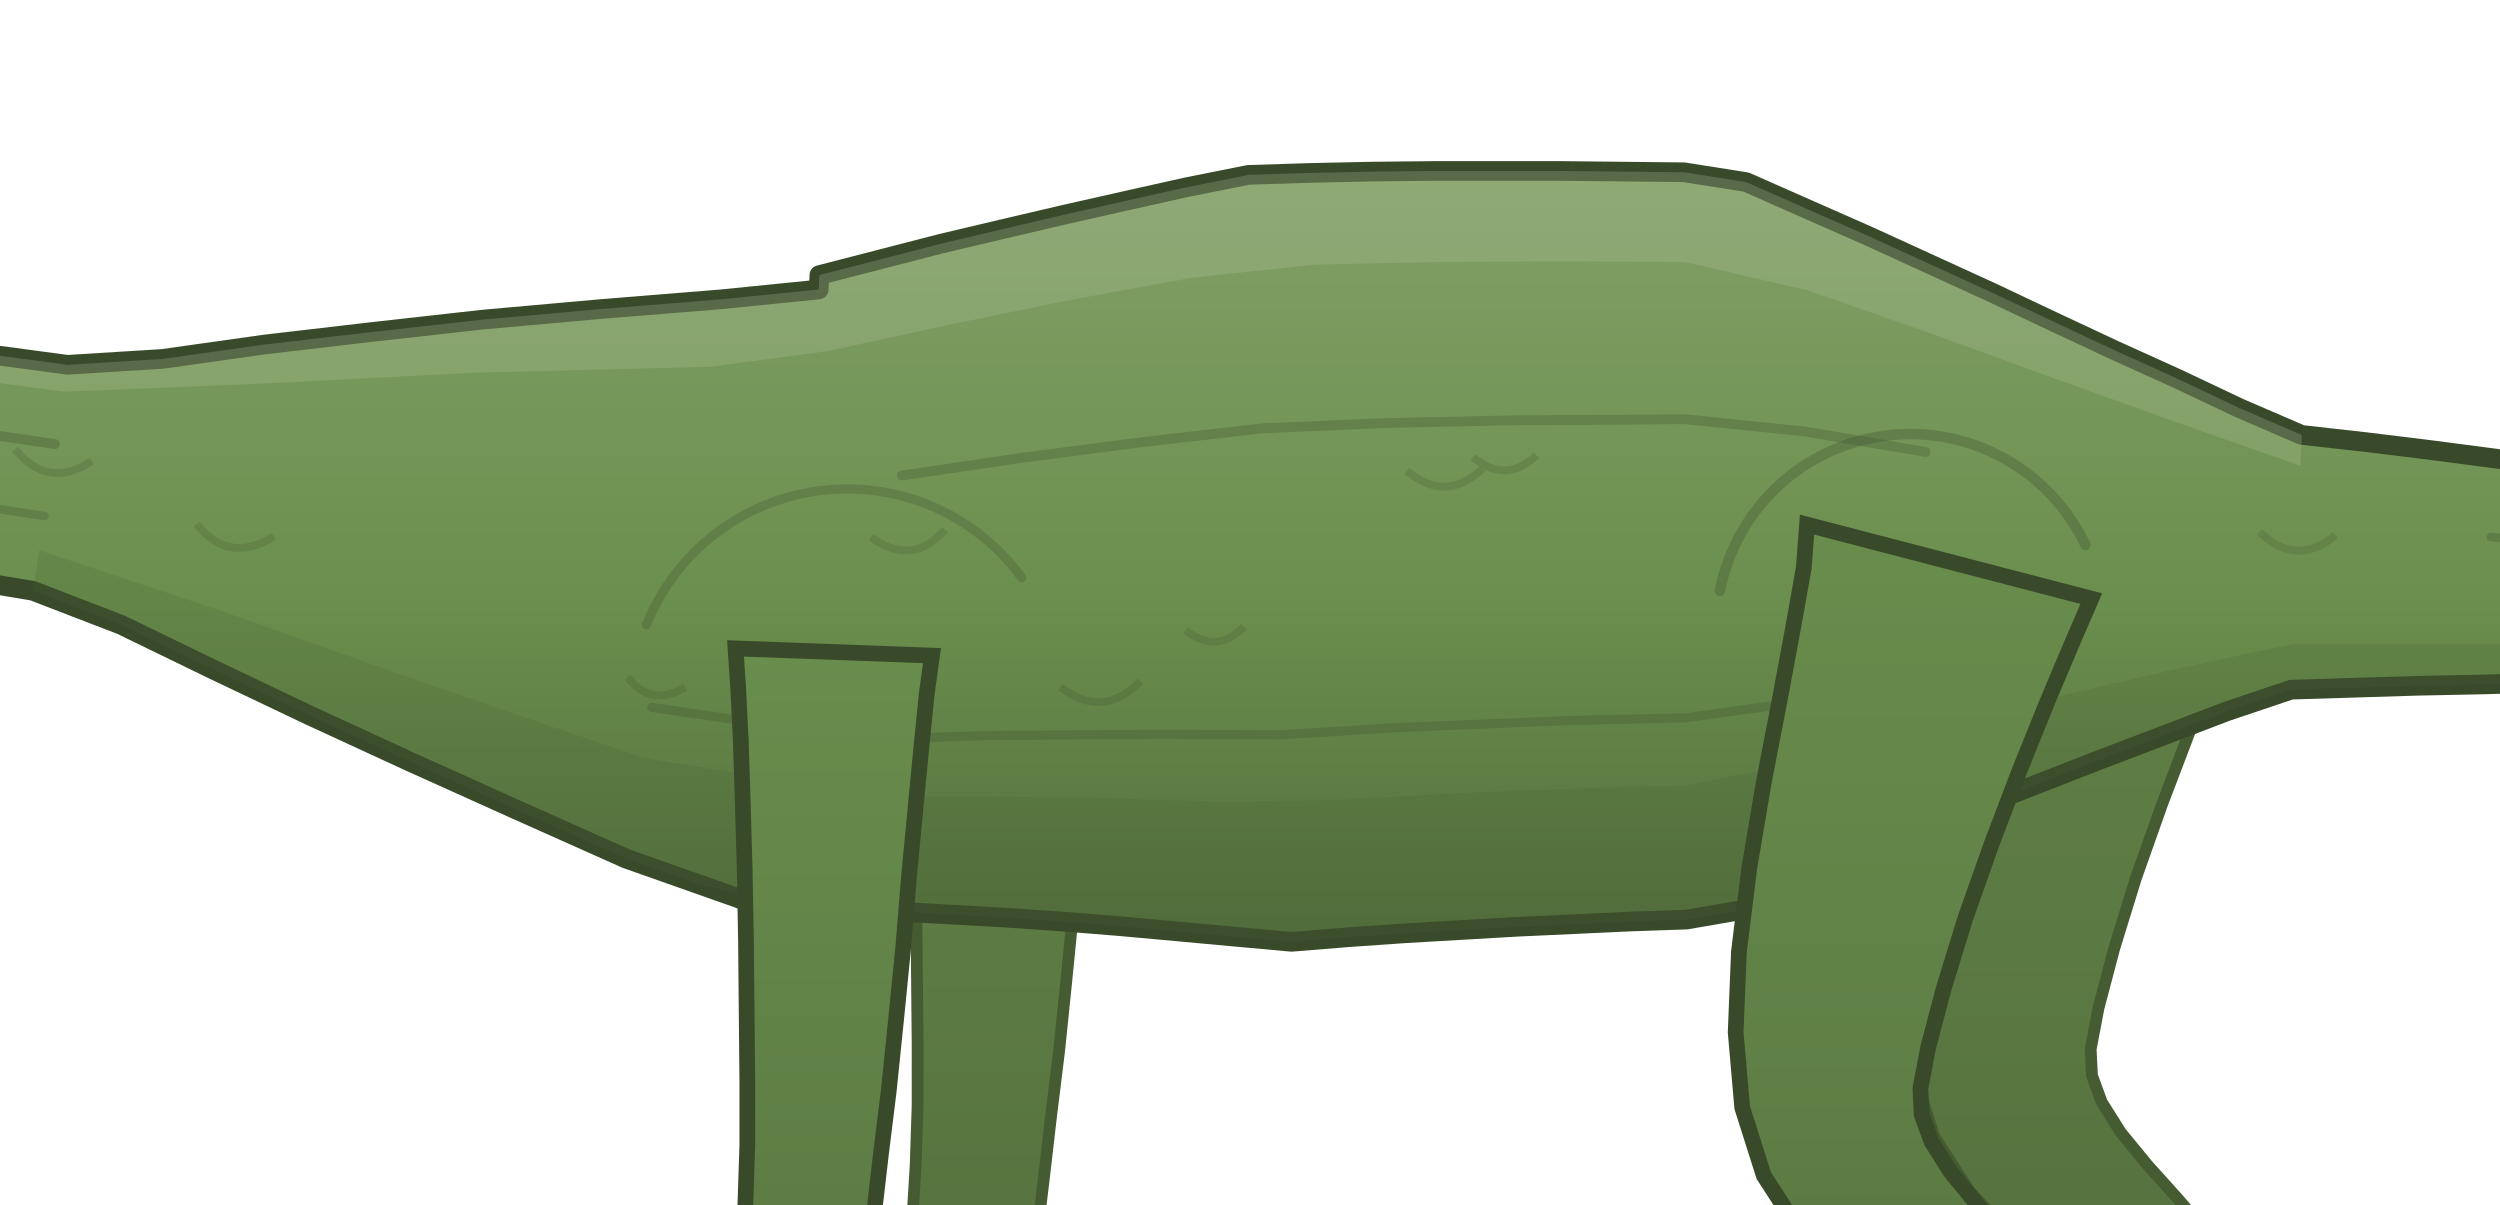
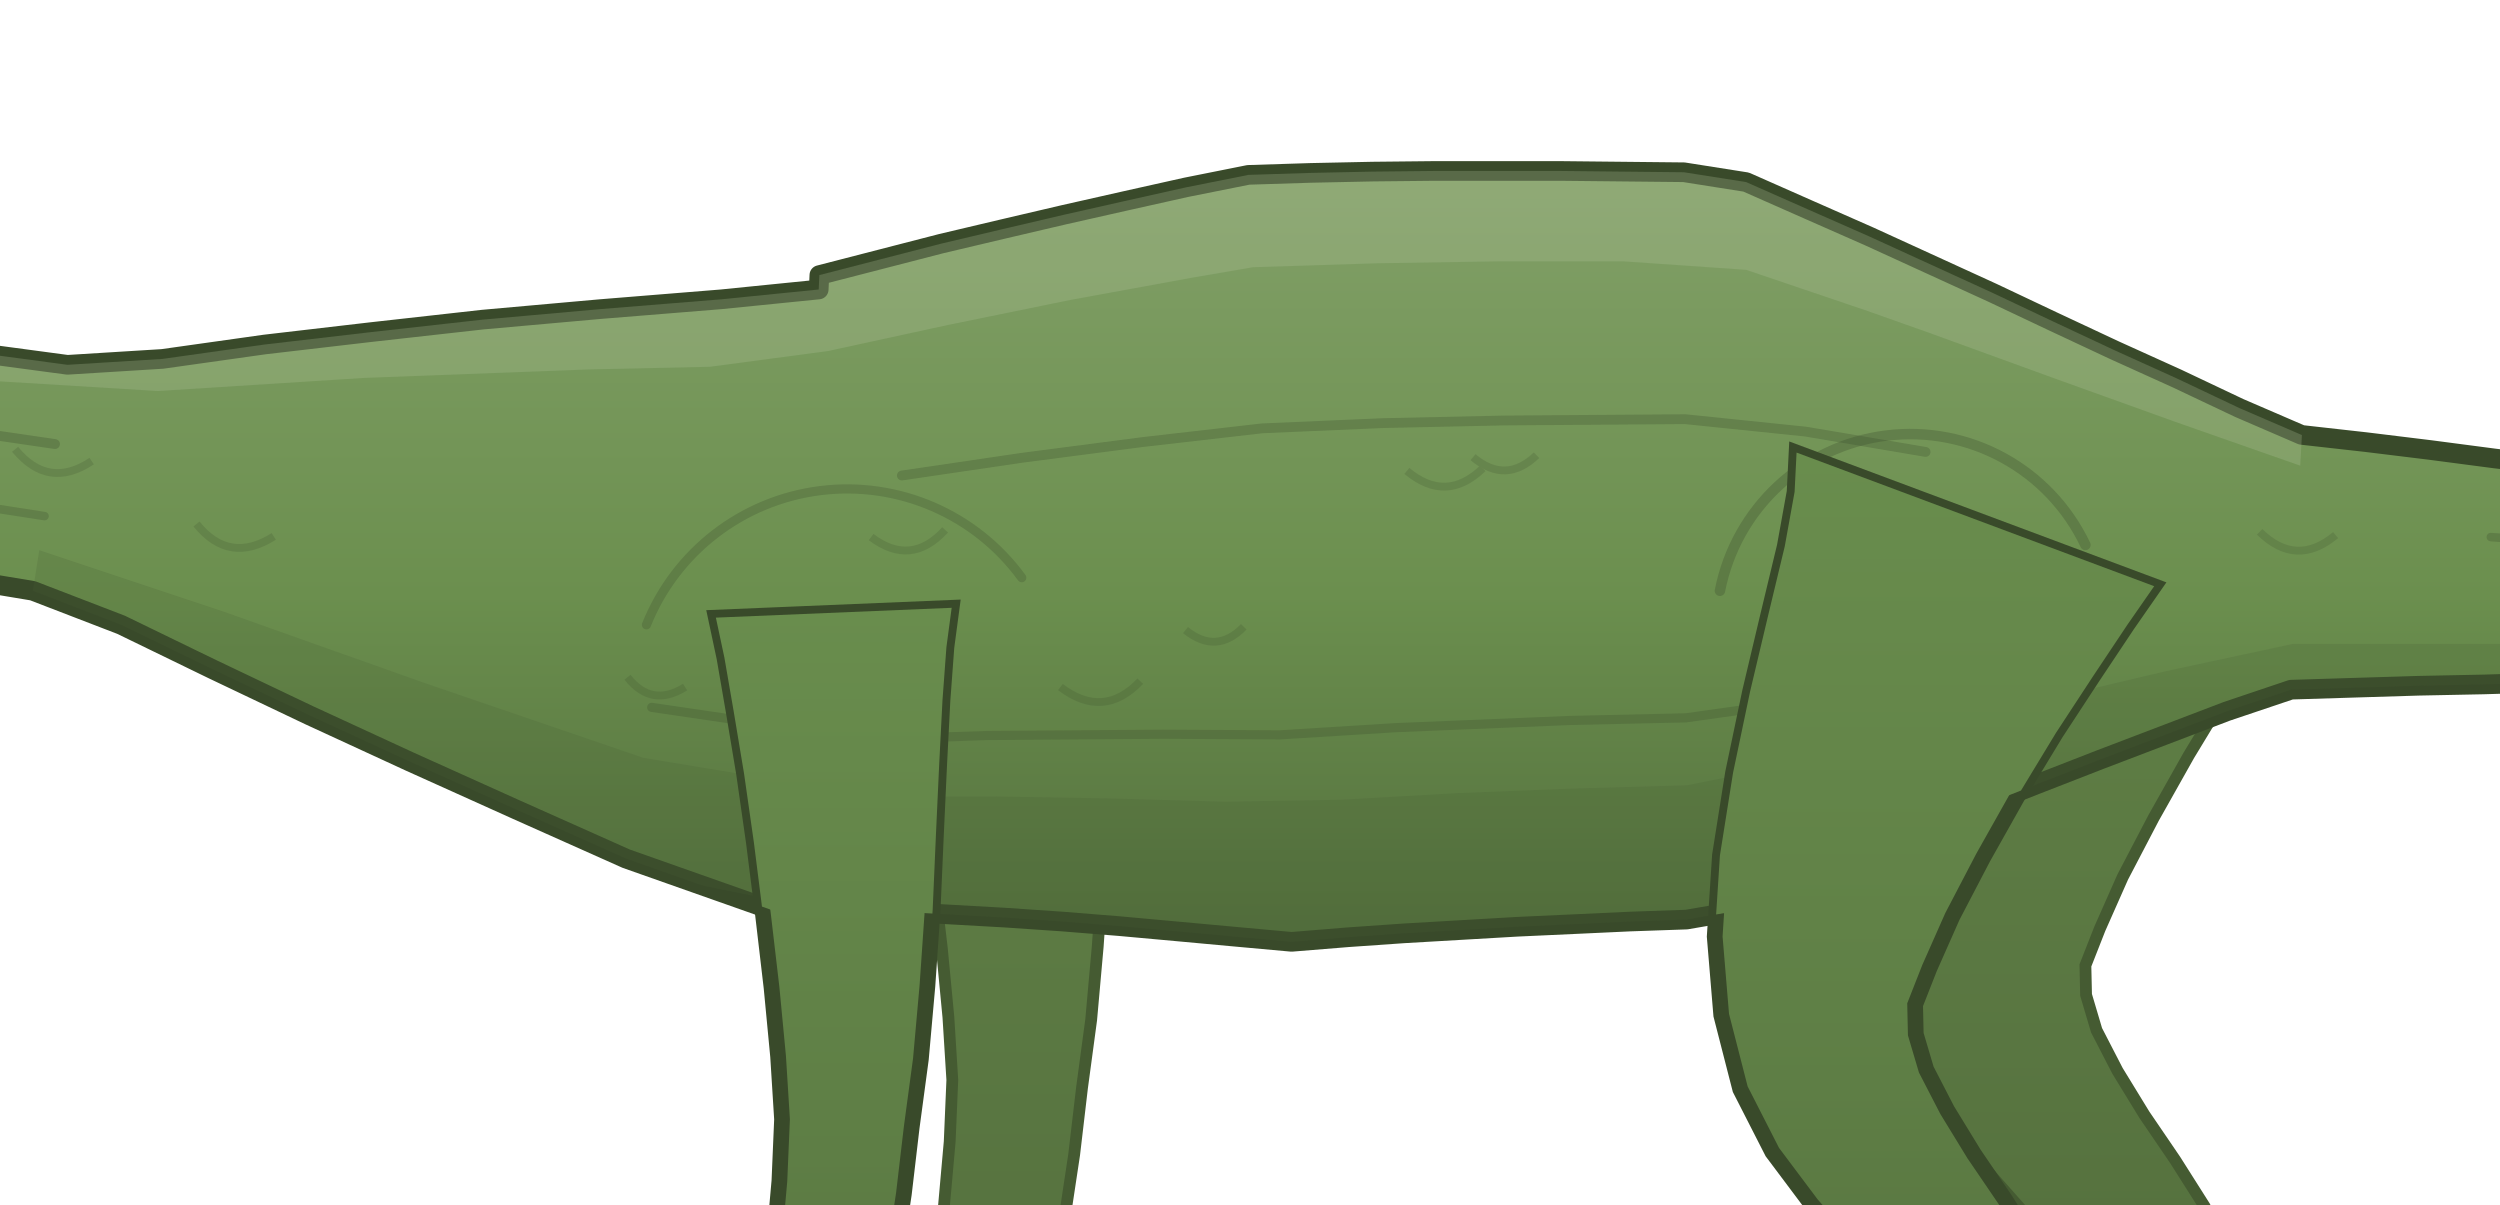
<svg xmlns="http://www.w3.org/2000/svg" viewBox="211.4 218.5 381.7 183.9" role="img" aria-label="Diplodocus back">
  <defs>
    <clipPath id="bod-part-diplodocus-back">
-       <path d="M804.4 317.8L793.2 316.1L782 314.4L770.8 312.8L759.8 311.2L748.8 309.6L737.9 308L727.1 306.4L716.3 304.9L705.6 303.4L694.9 301.9L684.4 300.5L673.9 299L663.4 297.6L653.1 296.3L642.8 294.9L632.5 293.6L622.4 292.3L612.3 291L602.3 289.7L592.3 288.5L582.4 287.2L572.6 286L562.8 284.9L553.3 280.8L543.8 276.3L534.3 272L524.9 267.6L515.6 263.2L506.2 258.9L496.8 254.6L487.5 250.5L478 246.3L468.5 244.8L459 244.7L449.5 244.6L440 244.6L430.5 244.6L421 244.7L411.5 244.9L402 245.2L392.5 247.1L383.1 249.2L373.8 251.3L364.4 253.5L355.1 255.7L345.8 258.1L336.5 260.5L336.4 262.7L321.5 264.2L303 265.7L285.1 267.3L268.1 269.2L251.8 271.1L236.2 273.3L221.7 274.2L208.3 272.4L195.6 270.7L183.7 269.2L172.5 267.9L162.1 266.7L152.3 265.7L143.3 264.9L135 264.2L127.4 263.7L120.4 263.3L114.2 263.2L108.6 263.1L103.6 263.3L99.2 263.7L95 264.3L90.9 265.4L85.8 267.8L81.1 275.6L82.3 285.1L86.5 288.9L90.3 290.1L93.8 290.4L100.4 280.5L99.5 277.9L100.3 276.5L103.1 278L104.3 285.6L101.1 291.8L99.1 293L99.3 293.1L101.1 293.1L104.1 293.2L107.9 293.4L112.7 293.8L118.3 294.3L124.7 295L131.8 295.9L139.8 296.9L148.5 298.1L157.9 299.4L168.1 301L179.1 302.6L190.8 304.5L203.2 306.5L216.4 308.7L229.9 313.9L243.9 320.7L258.6 327.7L274 334.8L290.2 342.1L307 349.6L329.1 357.4L347.1 357.6L355.9 358.1L364.8 358.6L373.6 359.2L382.3 359.9L391.1 360.7L399.8 361.5L408.6 362.3L417.2 361.6L425.8 361L434.4 360.5L443 360L451.7 359.6L460.3 359.2L468.9 358.9L477.6 357.4L486.3 353.4L495 349.5L503.8 345.7L513.1 341.9L522.5 338.2L532 334.5L541.7 330.8L551.4 327.1L561.2 323.8L570.9 323.5L580.7 323.2L590.6 323L600.6 322.7L610.6 322.5L620.7 322.3L630.9 322.2L641.2 322L651.5 321.9L661.9 321.8L672.4 321.7L683 321.7L693.6 321.7L704.3 321.7L715.1 321.7L725.9 321.7L736.9 321.8L747.9 321.9L758.9 322L770.1 322.2L781.3 322.4L792.6 322.5L804 322.8Z" />
+       <path d="M804.4 317.8L793.2 316.1L782 314.4L770.8 312.8L759.8 311.2L748.8 309.6L737.9 308L727.1 306.4L716.3 304.9L705.6 303.4L694.9 301.9L684.4 300.5L673.9 299L663.4 297.6L653.1 296.3L642.8 294.9L632.5 293.6L622.4 292.3L612.3 291L602.3 289.7L592.3 288.5L582.4 287.2L572.6 286L562.8 284.9L553.3 280.8L543.8 276.3L534.3 272L524.9 267.6L515.6 263.2L506.2 258.9L496.8 254.6L487.5 250.5L478 246.3L468.5 244.8L459 244.7L449.5 244.6L440 244.6L430.5 244.6L421 244.7L411.5 244.9L402 245.2L392.5 247.1L383.1 249.2L373.8 251.3L364.4 253.5L355.1 255.7L345.8 258.1L336.5 260.5L336.4 262.7L321.5 264.2L303 265.7L285.1 267.3L268.1 269.2L251.8 271.1L236.2 273.3L221.7 274.2L208.3 272.4L195.6 270.7L183.7 269.2L172.5 267.9L162.1 266.7L152.3 265.7L143.3 264.9L135 264.2L127.4 263.7L120.4 263.3L114.2 263.2L108.6 263.1L103.6 263.3L99.2 263.7L95 264.3L90 271.9L86 278.3L82.8 283.3L80.6 286.9L79.3 289.3L79 290.3L78.9 290.8L79 291L79.4 291.2L80 291.1L80.8 290.9L81.8 290.5L83.2 289.9L84.6 289.3L85.8 288.8L87 288.4L88.1 288L89.1 287.7L90 287.6L90.8 287.5L91.6 287.4L92.4 287.3L93.2 287.1L94 286.9L94.7 286.8L95.3 286.7L95.9 286.5L96.5 286.2L97.2 285.9L97.8 285.5L98.8 284.7L99.8 284L100.6 283.3L101.4 282.6L102 282L102.6 281.4L103.5 280.1L104.3 279L105 277.8L105.6 276.8L106.1 275.8L106.4 274.8L106.6 273.8L106.7 273L106.7 272.3L106.6 271.8L106.5 271.5L106.3 271.4L106 272L105.3 273.8L104.4 276.8L103 281L101.3 286.5L99.3 293.1L99.3 293.1L101.1 293.1L104.1 293.2L107.9 293.4L112.7 293.8L118.3 294.3L124.7 295L131.8 295.9L139.8 296.9L148.5 298.1L157.9 299.4L168.1 301L179.1 302.6L190.8 304.5L203.2 306.5L216.4 308.7L229.9 313.9L243.9 320.7L258.6 327.7L274 334.8L290.2 342.1L307 349.6L329.1 357.4L347.1 357.6L355.9 358.1L364.8 358.6L373.6 359.2L382.3 359.9L391.1 360.7L399.8 361.5L408.6 362.3L417.2 361.6L425.8 361L434.4 360.5L443 360L451.7 359.6L460.3 359.2L468.9 358.9L477.6 357.4L486.3 353.4L495 349.5L503.8 345.7L513.1 341.9L522.5 338.2L532 334.5L541.7 330.8L551.4 327.1L561.2 323.8L570.9 323.5L580.7 323.2L590.6 323L600.6 322.7L610.6 322.5L620.7 322.3L630.9 322.2L641.2 322L651.5 321.9L661.9 321.8L672.4 321.7L683 321.7L693.6 321.7L704.3 321.7L715.1 321.7L725.9 321.7L736.9 321.8L747.9 321.9L758.9 322L770.1 322.2L781.3 322.4L792.6 322.5L804 322.8Z" />
    </clipPath>
    <linearGradient id="gb-part-diplodocus-back" x1="0" y1="0" x2="0" y2="1">
      <stop offset="0" stop-color="#82a068" />
      <stop offset="0.55" stop-color="#6b8f4e" />
      <stop offset="1" stop-color="#536f3d" />
    </linearGradient>
    <linearGradient id="gl-part-diplodocus-back" x1="0" y1="0" x2="0" y2="1">
      <stop offset="0" stop-color="#698d4d" />
      <stop offset="0.55" stop-color="#5e7e45" />
      <stop offset="1" stop-color="#526c3c" />
    </linearGradient>
    <linearGradient id="gf-part-diplodocus-back" x1="0" y1="0" x2="0" y2="1">
      <stop offset="0" stop-color="#628347" />
      <stop offset="0.55" stop-color="#597641" />
      <stop offset="1" stop-color="#506a3a" />
    </linearGradient>
  </defs>
-   <path d="M513.3 292.6L512.8 299.2L511.2 308.2L509.1 319.5L506.7 331.9L504.5 344.9L502.9 357.8L502.4 370.1L503.4 381.6L506.7 392L512.2 400.5L518.4 407L524.7 412L530.4 416.1L535 419.4L537.9 421.8L539.4 423.4L539 425.4L537.7 428.2L535.5 431.6L532.6 435.2L529.3 438.8L526 442.2L522.9 445.4L520.6 448L537.4 460L538.6 457.8L540.7 454.8L543.7 450.7L547.1 446L550.4 440.6L553.2 434.7L554.9 428L554.6 420.6L552.5 413.2L548.5 406.9L543.9 401.5L539.3 396.4L535.2 391.4L532.3 386.8L530.8 382.7L530.6 378.7L531.8 372.4L534.2 363.3L537.5 352.6L541.5 341.3L545.8 330L550 319.6L553.8 310.6L556.7 303.9Z" fill="url(#gf-part-diplodocus-back)" stroke="#455b32" stroke-width="1.8" />
-   <ellipse cx="527" cy="461" rx="25.8" ry="6.5" fill="url(#gf-part-diplodocus-back)" stroke="#455b32" stroke-width="2" />
-   <path d="M519.3 456.8L517.7 463M530.1 456.8L528.5 463" fill="none" stroke="#394a2a" stroke-width="1.2" opacity="0.45" />
-   <path d="M349.7 311.5L350.1 317.5L350.5 325.5L350.8 334.9L351.1 345.4L351.3 356.3L351.4 367.3L351.5 377.8L351.5 387.3L351.2 396.5L350.6 406.3L349.9 416.1L349.2 425.8L348.6 434.9L348 443L347.5 449.9L347.3 455.2L362.2 456.8L363.1 451.7L364.2 444.9L365.5 436.8L366.8 427.7L368.2 418L369.6 408.1L370.8 398.2L371.9 388.7L373.1 379L374.2 368.3L375.3 357.2L376.2 346.2L377.2 335.7L378.1 326.3L378.9 318.4L379.7 312.6Z" fill="url(#gf-part-diplodocus-back)" stroke="#455b32" stroke-width="1.8" />
+   <path d="M511.7 281.6L511.4 287.6L509.9 295.9L507.4 306.3L504.6 318.1L502 330.5L500 343.1L499.2 355.5L500.2 367.5L503.1 378.8L508 388.4L514 396.4L520.2 403.4L526 409.4L530.9 414.6L534.4 418.8L536.2 421.6L536 424.2L535.1 427.2L533.4 430.4L531 433.8L528.2 437.2L525.3 440.4L522.4 443.6L520.4 446.3L537.6 457.7L538.6 455.8L540.6 453.1L543.5 449.4L546.8 444.9L550 439.5L552.6 433.3L554.2 426.2L553.8 418.4L551.8 410.3L548 402.7L543.5 395.6L538.8 388.7L534.7 382L531.5 375.8L529.9 370.4L529.8 365.9L532 360.3L535.5 352.4L540.2 343.4L545.6 333.8L551.3 324.4L557 315.7L562.2 307.9L566.3 302Z" fill="url(#gf-part-diplodocus-back)" stroke="#455b32" stroke-width="1.8" />
+   <path d="M533 457.7L516.6 463.7Q514.1 467 518 468.3L535 464.3Z" fill="url(#gf-part-diplodocus-back)" stroke="#455b32" stroke-width="1.5" stroke-linejoin="round" />
+   <path d="M516.9 464.5L513 467.3L517.8 467.5Z" fill="#455b32" />
+   <path d="M529.9 455.4L509.8 462.5Q507 466 511.3 467.5L532.1 462.6Z" fill="url(#gf-part-diplodocus-back)" stroke="#455b32" stroke-width="1.5" stroke-linejoin="round" />
+   <path d="M510.1 463.5L506.2 466.3L511 466.5Z" fill="#455b32" />
+   <path d="M534.6 464.7L541.8 467.5Q545.5 466.9 543.8 463.5L537.4 459.3Z" fill="url(#gf-part-diplodocus-back)" stroke="#455b32" stroke-width="1.5" stroke-linejoin="round" />
+   <path d="M542.1 466.9L546.8 467.6L543.5 464.1Z" fill="#455b32" />
+   <path d="M382.7 305.3L381.9 311.3L381.3 319.4L380.8 329.1L380.3 339.9L379.8 351.4L379 363L378 374.2L376.6 384.6L375.4 394.8L373.8 405.4L371.8 416L369.8 426.3L367.7 436L365.7 444.6L364.1 451.8L362.8 457.2L348.6 454.8L349.2 449.2L350.3 441.8L351.5 433.1L352.9 423.4L354.3 413.2L355.5 402.9L356.4 392.8L356.8 383.4L356.2 373.8L355.2 363.3L353.9 352.2L352.5 341.1L351 330.6L349.4 321L348 312.9L346.7 306.8Z" fill="url(#gf-part-diplodocus-back)" stroke="#455b32" stroke-width="1.8" />
  <ellipse cx="352.7" cy="462" rx="18.5" ry="5.5" fill="url(#gf-part-diplodocus-back)" stroke="#455b32" stroke-width="2" />
-   <path d="M347.2 458.4L345.6 463.7M354.9 458.4L353.3 463.7" fill="none" stroke="#394a2a" stroke-width="1.2" opacity="0.45" />
-   <path d="M804.4 317.8L793.2 316.1L782 314.4L770.8 312.8L759.8 311.2L748.8 309.6L737.9 308L727.1 306.4L716.3 304.9L705.6 303.4L694.9 301.9L684.4 300.5L673.9 299L663.4 297.6L653.1 296.3L642.8 294.9L632.5 293.6L622.4 292.3L612.3 291L602.3 289.7L592.3 288.5L582.4 287.2L572.6 286L562.8 284.9L553.3 280.8L543.8 276.3L534.3 272L524.9 267.6L515.6 263.2L506.2 258.9L496.8 254.6L487.5 250.5L478 246.3L468.5 244.8L459 244.7L449.5 244.6L440 244.6L430.5 244.6L421 244.7L411.5 244.9L402 245.2L392.5 247.1L383.1 249.2L373.8 251.3L364.4 253.5L355.1 255.7L345.8 258.1L336.5 260.5L336.4 262.7L321.5 264.2L303 265.7L285.1 267.3L268.1 269.2L251.8 271.1L236.2 273.3L221.7 274.2L208.3 272.4L195.6 270.7L183.7 269.2L172.5 267.9L162.1 266.7L152.3 265.7L143.3 264.9L135 264.2L127.4 263.7L120.4 263.3L114.2 263.2L108.6 263.1L103.6 263.3L99.2 263.7L95 264.3L90.9 265.4L85.8 267.8L81.1 275.6L82.3 285.1L86.5 288.9L90.3 290.1L93.8 290.4L100.4 280.5L99.5 277.9L100.3 276.5L103.1 278L104.3 285.6L101.1 291.8L99.1 293L99.3 293.1L101.1 293.1L104.1 293.2L107.9 293.4L112.7 293.8L118.3 294.3L124.7 295L131.8 295.9L139.8 296.9L148.5 298.1L157.9 299.4L168.1 301L179.1 302.6L190.8 304.5L203.2 306.5L216.4 308.7L229.9 313.9L243.9 320.7L258.6 327.7L274 334.8L290.2 342.1L307 349.6L329.1 357.4L347.1 357.6L355.9 358.1L364.8 358.6L373.6 359.2L382.3 359.9L391.1 360.7L399.8 361.5L408.6 362.3L417.2 361.6L425.8 361L434.4 360.5L443 360L451.7 359.6L460.3 359.2L468.9 358.9L477.6 357.4L486.3 353.4L495 349.5L503.8 345.7L513.1 341.9L522.5 338.2L532 334.5L541.7 330.8L551.4 327.1L561.2 323.8L570.9 323.5L580.7 323.2L590.6 323L600.6 322.7L610.6 322.5L620.7 322.3L630.9 322.2L641.2 322L651.5 321.9L661.9 321.8L672.4 321.7L683 321.7L693.6 321.7L704.3 321.7L715.1 321.7L725.9 321.7L736.9 321.8L747.9 321.9L758.9 322L770.1 322.2L781.3 322.4L792.6 322.5L804 322.8Z" fill="url(#gb-part-diplodocus-back)" stroke="#394a2a" stroke-width="3" stroke-linejoin="round" />
+   <path d="M347.2 458.4L345.6 463.7M354.9 458.4L353.3 463.7" fill="none" stroke="#455b32" stroke-width="1.2" opacity="0.45" />
+   <path d="M804.4 317.8L793.2 316.1L782 314.4L770.8 312.8L759.8 311.2L748.8 309.6L737.9 308L727.1 306.4L716.3 304.9L705.6 303.4L694.9 301.9L684.4 300.5L673.9 299L663.4 297.6L653.1 296.3L642.8 294.9L632.5 293.6L622.4 292.3L612.3 291L602.3 289.7L592.3 288.5L582.4 287.2L572.6 286L562.8 284.9L553.3 280.8L543.8 276.3L534.3 272L524.9 267.6L515.6 263.2L506.2 258.9L496.8 254.6L487.5 250.5L478 246.3L468.5 244.8L459 244.7L449.5 244.6L440 244.6L430.5 244.6L421 244.7L411.5 244.9L402 245.2L392.5 247.1L383.1 249.2L373.8 251.3L364.4 253.5L355.1 255.7L345.8 258.1L336.5 260.5L336.4 262.7L321.5 264.2L303 265.7L285.1 267.3L268.1 269.2L251.8 271.1L236.2 273.3L221.7 274.2L208.3 272.4L195.6 270.7L183.7 269.2L172.5 267.9L162.1 266.7L152.3 265.7L143.3 264.9L135 264.2L127.4 263.7L120.4 263.3L114.2 263.2L108.6 263.1L103.6 263.3L99.2 263.7L95 264.3L90 271.9L86 278.3L82.8 283.3L80.6 286.9L79.3 289.3L79 290.3L78.9 290.8L79 291L79.4 291.2L80 291.1L80.8 290.9L81.8 290.5L83.2 289.9L84.6 289.3L85.8 288.8L87 288.4L88.1 288L89.1 287.7L90 287.6L90.8 287.5L91.6 287.4L92.4 287.3L93.2 287.1L94 286.9L94.7 286.8L95.3 286.7L95.9 286.5L96.5 286.2L97.2 285.9L97.8 285.5L98.8 284.7L99.8 284L100.6 283.3L101.4 282.6L102 282L102.6 281.4L103.5 280.1L104.3 279L105 277.8L105.6 276.8L106.1 275.8L106.4 274.8L106.6 273.8L106.7 273L106.7 272.3L106.6 271.8L106.5 271.5L106.3 271.4L106 272L105.3 273.8L104.4 276.8L103 281L101.3 286.5L99.3 293.1L99.3 293.1L101.1 293.1L104.1 293.2L107.9 293.4L112.7 293.8L118.3 294.3L124.7 295L131.8 295.9L139.8 296.9L148.5 298.1L157.9 299.4L168.1 301L179.1 302.6L190.8 304.5L203.2 306.5L216.4 308.7L229.9 313.9L243.9 320.7L258.6 327.7L274 334.8L290.2 342.1L307 349.6L329.1 357.4L347.1 357.6L355.9 358.1L364.8 358.6L373.6 359.2L382.3 359.9L391.1 360.7L399.8 361.5L408.6 362.3L417.2 361.6L425.8 361L434.4 360.5L443 360L451.7 359.6L460.3 359.2L468.9 358.9L477.6 357.4L486.3 353.4L495 349.5L503.8 345.7L513.1 341.9L522.5 338.2L532 334.5L541.7 330.8L551.4 327.1L561.2 323.8L570.9 323.5L580.7 323.2L590.6 323L600.6 322.7L610.6 322.5L620.7 322.3L630.9 322.2L641.2 322L651.5 321.9L661.9 321.8L672.4 321.7L683 321.7L693.6 321.7L704.3 321.7L715.1 321.7L725.9 321.7L736.9 321.8L747.9 321.9L758.9 322L770.1 322.2L781.3 322.4L792.6 322.5L804 322.8Z" fill="url(#gb-part-diplodocus-back)" stroke="#394a2a" stroke-width="3" stroke-linejoin="round" />
  <g clip-path="url(#bod-part-diplodocus-back)">
    <path d="M770.1 322.4L747.8 322.2L725.9 322L704.3 322L682.9 322.1L661.9 322.3L641.1 322.6L620.7 322.9L600.5 323.4L580.7 324L561.1 324.6L541.6 331.9L522.5 339.6L503.8 347.4L486.2 355.5L468.9 361.2L451.7 361.9L434.5 362.8L417.3 364L400 363.8L382.5 362.1L365 360.7L347.3 359.5L306.7 351.3L273.8 336.2L243.7 321.7L216.3 309.4L217.4 302.5L245.3 311.8L276 322.7L309.6 334.2L345.2 340.1L363 340.1L380.8 340.4L398.5 340.9L416.1 340.6L433.7 339.6L451.3 338.9L468.9 338.4L486.5 334.9L504.3 330.1L522.9 325.5L542 321L561.5 316.8L581 316.8L600.9 316.8L621 316.9L641.5 317.1L662.2 317.5L683.2 317.9L704.5 318.4L726.1 319L748 319.7L770.2 320.5Z" fill="#475d34" opacity="0.2" />
-     <path d="M562.9 284.1L543.8 275.3L525 266.2L506.2 257.2L487.5 248.4L468.5 242.5L449.5 242.3L430.4 242.3L411.4 242.6L392.4 244.8L373.6 249.1L354.9 253.7L336.3 258.5L321.8 262.5L285.4 266L252 270.2L221.8 273.5L195.7 270L172.6 267.2L152.4 265.1L135 263.6L120.5 262.7L108.6 262.5L99.1 263.1L90.7 264.8L80.7 275.4L86.3 289.2L88.2 287.4L83.9 276.8L91.9 268.7L99.4 267.2L108.5 266.8L120.2 267.1L134.6 268L151.9 269.6L172 271.9L195.1 274.8L221.1 278.3L250.8 277.1L283.8 275.4L319.8 274.5L337.8 272.1L356.2 268.1L374.8 264.3L393.4 260.9L412.2 258.9L431 258.5L449.8 258.4L468.6 258.5L487.3 262.8L505.9 269.3L524.6 276.1L543.5 282.9L562.6 289.6Z" fill="#b4c59f" opacity="0.26" />
+     <path d="M562.9 284.1L543.8 275.3L525 266.2L506.2 257.2L496.9 252.7L478 244.1L459 242.4L440 242.2L420.9 242.4L401.8 242.9L392.4 244.8L373.6 249.1L354.9 253.7L336.3 258.5L321.8 262.5L303.2 264.2L268.3 268L236.4 272.5L208.4 271.7L183.8 268.6L162.1 266.1L152.4 265.1L135 263.6L120.5 262.7L108.6 262.5L99.1 263.1L90.7 264.8L91.9 268.7L99.4 267.2L108.5 266.8L120.2 267.1L134.6 268L151.9 269.6L161.6 270.6L183.2 273.2L207.7 276.5L235.5 278.2L267 276.2L301.4 274.9L319.8 274.5L337.8 272.1L356.2 268.1L374.8 264.3L393.4 260.9L402.7 259.3L421.6 258.7L440.4 258.4L459.2 258.4L478 259.7L496.6 266L505.9 269.3L524.6 276.1L543.5 282.9L562.6 289.6Z" fill="#b4c59f" opacity="0.26" />
  </g>
  <g clip-path="url(#bod-part-diplodocus-back)">
    <g fill="none" stroke="#394a2a" stroke-width="1.2" opacity="0.2">
      <path d="M253.2 300.4Q246.4 304.7 241.4 298.5" />
      <path d="M316 323.4Q310.9 326.6 307.2 321.9" />
      <path d="M209.8 292.3Q204.9 295.6 201.1 291" />
      <path d="M385.5 322.5Q379.9 328.4 373.3 323.4" />
      <path d="M401.3 314.2Q397.1 318.5 392.4 314.7" />
      <path d="M568 300.2Q562 305.2 556.4 299.7" />
      <path d="M437.8 290Q432.2 295.4 426.2 290.4" />
      <path d="M336.1 326.8Q331.1 330.6 326.8 326.1" />
      <path d="M519.8 320.6Q513.6 325.9 507.7 320.3" />
      <path d="M197.9 285.5Q193.1 288.7 189.4 284.2" />
      <path d="M187.7 283.9Q181.1 288.4 175.9 282.3" />
      <path d="M355.7 299.4Q350.5 305.1 344.4 300.5" />
      <path d="M225.4 288.9Q218.8 293.3 213.7 287.1" />
      <path d="M446 288Q441.3 292.5 436.3 288.3" />
    </g>
    <g fill="none" stroke="#394a2a" stroke-linecap="round">
      <path d="M219.8 286.3L193.9 282.5L171 279.5L160.6 278.2L142.1 276.1L133.9 275.3L119.7 274.2L113.7 273.9L103.8 273.8L99.9 274" stroke-width="1.5" opacity="0.3" />
      <path d="M218.2 297.3L192.4 293.3L180.6 291.6L169.6 290L149.7 287.4L140.9 286.3L125.6 284.7L119 284.1L113.2 283.7" stroke-width="1.3" opacity="0.26" />
      <path d="M505.4 287.5L487.1 284.4L468.7 282.5L441 282.7L422.6 283.1L404.1 283.9L385.8 286L367.4 288.4L349.1 291.1" stroke-width="1.5" opacity="0.28" />
      <path d="M486.6 325.6L468.8 328.1L451.1 328.5L424.5 329.6L406.8 330.7L389 330.6L362.1 330.8L344.2 331.4L310.9 326.5" stroke-width="1.4" opacity="0.26" />
      <path d="M759.5 315L737.5 312.8L715.9 310.8L694.5 308.8L673.4 307L652.5 305.2L632 303.6L611.7 302L591.7 300.5" stroke-width="1.3" opacity="0.28" />
      <path d="M748.2 317.6L726.3 316.4L704.7 315.3L694.1 314.8L672.9 313.8L652.1 312.9L641.7 312.5L621.3 311.8L611.2 311.5" stroke-width="1.3" opacity="0.24" />
      <path d="M474 308.7A29.6 29.6 0 0 1 529.8 301.7" stroke-width="1.6" opacity="0.3" />
      <path d="M310.1 313.9A33 33 0 0 1 367.4 306.7" stroke-width="1.4" opacity="0.26" />
    </g>
  </g>
-   <path d="M108 290.4L104 290.2L98.9 290.2L98.2 290.1L101.6 284.4L100.3 279L97.7 280.3" fill="none" stroke="#394a2a" stroke-width="2" opacity="0.7" />
-   <path d="M112.9 290.8Q114.1 285.9 118.3 282.1" fill="none" stroke="#394a2a" stroke-width="1.6" opacity="0.45" />
-   <path d="M89.4 282.9Q89.2 286.6 92.8 286.7" fill="none" stroke="#394a2a" stroke-width="1.6" opacity="0.75" />
-   <circle cx="89" cy="279" r="3.5" fill="#fdfaef" stroke="#394a2a" stroke-width="1.5" />
-   <circle cx="88.6" cy="279" r="2.2" fill="#c9983d" />
-   <circle cx="88.4" cy="279" r="1.2" fill="#1c1a14" />
-   <circle cx="87.8" cy="278" r="0.8" fill="#fdfaef" opacity="0.9" />
-   <path d="M84.8 271.5Q82.1 276.4 82.5 283.1" fill="none" stroke="#394a2a" stroke-width="2.2" stroke-linecap="round" />
-   <path d="M487.3 298.6L486.8 305.2L485.2 314.2L483.1 325.5L480.7 337.9L478.5 350.9L476.9 363.8L476.4 376.1L477.4 387.6L480.7 398L486.2 406.5L492.4 413L498.7 418L504.4 422.1L509 425.4L511.9 427.8L513.4 429.4L513 431.4L511.7 434.2L509.5 437.6L506.6 441.2L503.3 444.8L500 448.2L496.9 451.4L494.6 454L511.4 466L512.6 463.8L514.7 460.8L517.7 456.7L521.1 452L524.4 446.6L527.2 440.7L528.9 434L528.6 426.6L526.5 419.2L522.5 412.9L517.9 407.5L513.3 402.4L509.2 397.4L506.3 392.8L504.8 388.7L504.6 384.7L505.8 378.4L508.2 369.3L511.5 358.6L515.5 347.3L519.8 336L524 325.6L527.8 316.6L530.7 309.9Z" fill="url(#gl-part-diplodocus-back)" stroke="#394a2a" stroke-width="2.4" />
-   <ellipse cx="501" cy="464" rx="26.8" ry="7" fill="url(#gl-part-diplodocus-back)" stroke="#394a2a" stroke-width="2" />
-   <path d="M493 459.5L491.4 466.1M504.2 459.5L502.6 466.1" fill="none" stroke="#394a2a" stroke-width="1.2" opacity="0.45" />
-   <path d="M476.2 462L464.2 468L480.2 469Z" fill="url(#gl-part-diplodocus-back)" stroke="#394a2a" stroke-width="1.5" />
-   <path d="M323.7 317.5L324.1 323.5L324.5 331.5L324.8 340.9L325.1 351.4L325.3 362.3L325.4 373.3L325.5 383.8L325.5 393.3L325.2 402.5L324.6 412.3L323.9 422.1L323.2 431.8L322.6 440.9L322 449L321.5 455.9L321.3 461.2L336.2 462.8L337.1 457.7L338.2 450.9L339.5 442.8L340.8 433.7L342.2 424L343.6 414.1L344.8 404.2L345.9 394.7L347.1 385L348.2 374.3L349.3 363.2L350.2 352.2L351.2 341.7L352.1 332.3L352.9 324.4L353.7 318.6Z" fill="url(#gl-part-diplodocus-back)" stroke="#394a2a" stroke-width="2.4" />
+   <path d="M99.4 284.1L100 283.6L100.3 283.1L100.5 282.7L100.6 282.4L100.6 281.6L100.7 280.7L100.9 279.8L101.1 278.9L101.4 277.9L101.8 277" fill="none" stroke="#394a2a" stroke-width="2" opacity="0.65" />
+   <path d="M102.3 277.8Q97.2 278.2 91.9 277.4" fill="none" stroke="#394a2a" stroke-width="1.6" opacity="0.45" />
+   <path d="M92.8 284Q92 287.6 95.6 288.4" fill="none" stroke="#394a2a" stroke-width="1.6" opacity="0.75" />
+   <ellipse cx="91" cy="283.8" rx="7" ry="5.3" fill="#394a2a" opacity="0.1" />
+   <circle cx="91.2" cy="284.2" r="3.5" fill="#fdfaef" stroke="#394a2a" stroke-width="1.5" />
+   <circle cx="90.8" cy="284.2" r="2.2" fill="#c9983d" />
+   <circle cx="90.6" cy="284.2" r="1.2" fill="#1c1a14" />
+   <circle cx="90.1" cy="283.1" r="0.8" fill="#fdfaef" opacity="0.9" />
+   <path d="M82.5 283.6Q84.5 288.9 91.2 292.2" fill="none" stroke="#394a2a" stroke-width="2.2" stroke-linecap="round" />
+   <path d="M485.7 287.6L485.4 293.6L483.9 301.9L481.4 312.3L478.6 324.1L476 336.5L474 349.1L473.2 361.5L474.2 373.5L477.1 384.8L482 394.4L488 402.4L494.2 409.4L500 415.4L504.9 420.6L508.4 424.8L510.2 427.6L510 430.2L509.1 433.2L507.4 436.4L505 439.8L502.2 443.2L499.3 446.4L496.4 449.6L494.4 452.3L511.6 463.7L512.6 461.8L514.6 459.1L517.5 455.4L520.8 450.9L524 445.5L526.6 439.3L528.2 432.2L527.8 424.4L525.8 416.3L522 408.7L517.5 401.6L512.8 394.7L508.7 388L505.5 381.8L503.9 376.4L503.8 371.9L506 366.3L509.5 358.4L514.2 349.4L519.6 339.8L525.3 330.4L531 321.7L536.2 313.9L540.3 308Z" fill="url(#gl-part-diplodocus-back)" stroke="#394a2a" stroke-width="2.4" />
+   <g clip-path="url(#bod-part-diplodocus-back)">
+     <path d="M485.7 287.6L485.4 293.6L483.9 301.9L481.4 312.3L478.6 324.1L476 336.5L474 349.1L473.2 361.5L474.2 373.5L477.1 384.8L482 394.4L488 402.4L494.2 409.4L500 415.4L504.9 420.6L508.4 424.8L510.2 427.6L510 430.2L509.1 433.2L507.4 436.4L505 439.8L502.2 443.2L499.3 446.4L496.4 449.6L494.4 452.3L511.6 463.7L512.6 461.8L514.6 459.1L517.5 455.4L520.8 450.9L524 445.5L526.6 439.3L528.2 432.2L527.8 424.4L525.8 416.3L522 408.7L517.5 401.6L512.8 394.7L508.7 388L505.5 381.8L503.9 376.4L503.8 371.9L506 366.3L509.5 358.4L514.2 349.4L519.6 339.8L525.3 330.4L531 321.7L536.2 313.9L540.3 308Z" fill="url(#gl-part-diplodocus-back)" />
+   </g>
+   <path d="M507 460.7L490.6 466.7Q488.1 470 492 471.3L509 467.3Z" fill="url(#gl-part-diplodocus-back)" stroke="#394a2a" stroke-width="1.5" stroke-linejoin="round" />
+   <path d="M490.9 467.5L487 470.3L491.8 470.5Z" fill="#394a2a" />
+   <path d="M503.9 458.4L483.8 465.5Q481 469 485.3 470.5L506.1 465.6Z" fill="url(#gl-part-diplodocus-back)" stroke="#394a2a" stroke-width="1.5" stroke-linejoin="round" />
+   <path d="M484.1 466.5L480.2 469.3L485 469.5Z" fill="#394a2a" />
+   <path d="M508.6 467.7L515.8 470.5Q519.5 469.9 517.8 466.5L511.4 462.3Z" fill="url(#gl-part-diplodocus-back)" stroke="#394a2a" stroke-width="1.5" stroke-linejoin="round" />
+   <path d="M516.1 469.9L520.8 470.6L517.5 467.1Z" fill="#394a2a" />
+   <path d="M356.7 311.3L355.9 317.3L355.3 325.4L354.8 335.1L354.3 345.9L353.8 357.4L353 369L352 380.2L350.6 390.6L349.4 400.8L347.8 411.4L345.8 422L343.8 432.3L341.7 442L339.7 450.6L338.1 457.8L336.8 463.2L322.6 460.8L323.2 455.2L324.3 447.8L325.5 439.1L326.9 429.4L328.3 419.2L329.5 408.9L330.4 398.8L330.8 389.4L330.2 379.8L329.2 369.3L327.9 358.2L326.5 347.1L325 336.6L323.4 327L322 318.9L320.7 312.8Z" fill="url(#gl-part-diplodocus-back)" stroke="#394a2a" stroke-width="2.4" />
+   <g clip-path="url(#bod-part-diplodocus-back)">
+     <path d="M356.7 311.3L355.9 317.3L355.3 325.4L354.8 335.1L354.3 345.9L353.8 357.4L353 369L352 380.2L350.6 390.6L349.4 400.8L347.8 411.4L345.8 422L343.8 432.3L341.7 442L339.7 450.6L338.1 457.8L336.8 463.2L322.6 460.8L323.2 455.2L324.3 447.8L325.5 439.1L326.9 429.4L328.3 419.2L329.5 408.9L330.4 398.8L330.8 389.4L330.2 379.8L329.2 369.3L327.9 358.2L326.5 347.1L325 336.6L323.4 327L322 318.9L320.7 312.8Z" fill="url(#gl-part-diplodocus-back)" />
+   </g>
  <ellipse cx="326.7" cy="465" rx="19.5" ry="6" fill="url(#gl-part-diplodocus-back)" stroke="#394a2a" stroke-width="2" />
  <path d="M320.9 461.1L319.3 466.8M329.1 461.1L327.5 466.8" fill="none" stroke="#394a2a" stroke-width="1.2" opacity="0.45" />
</svg>
